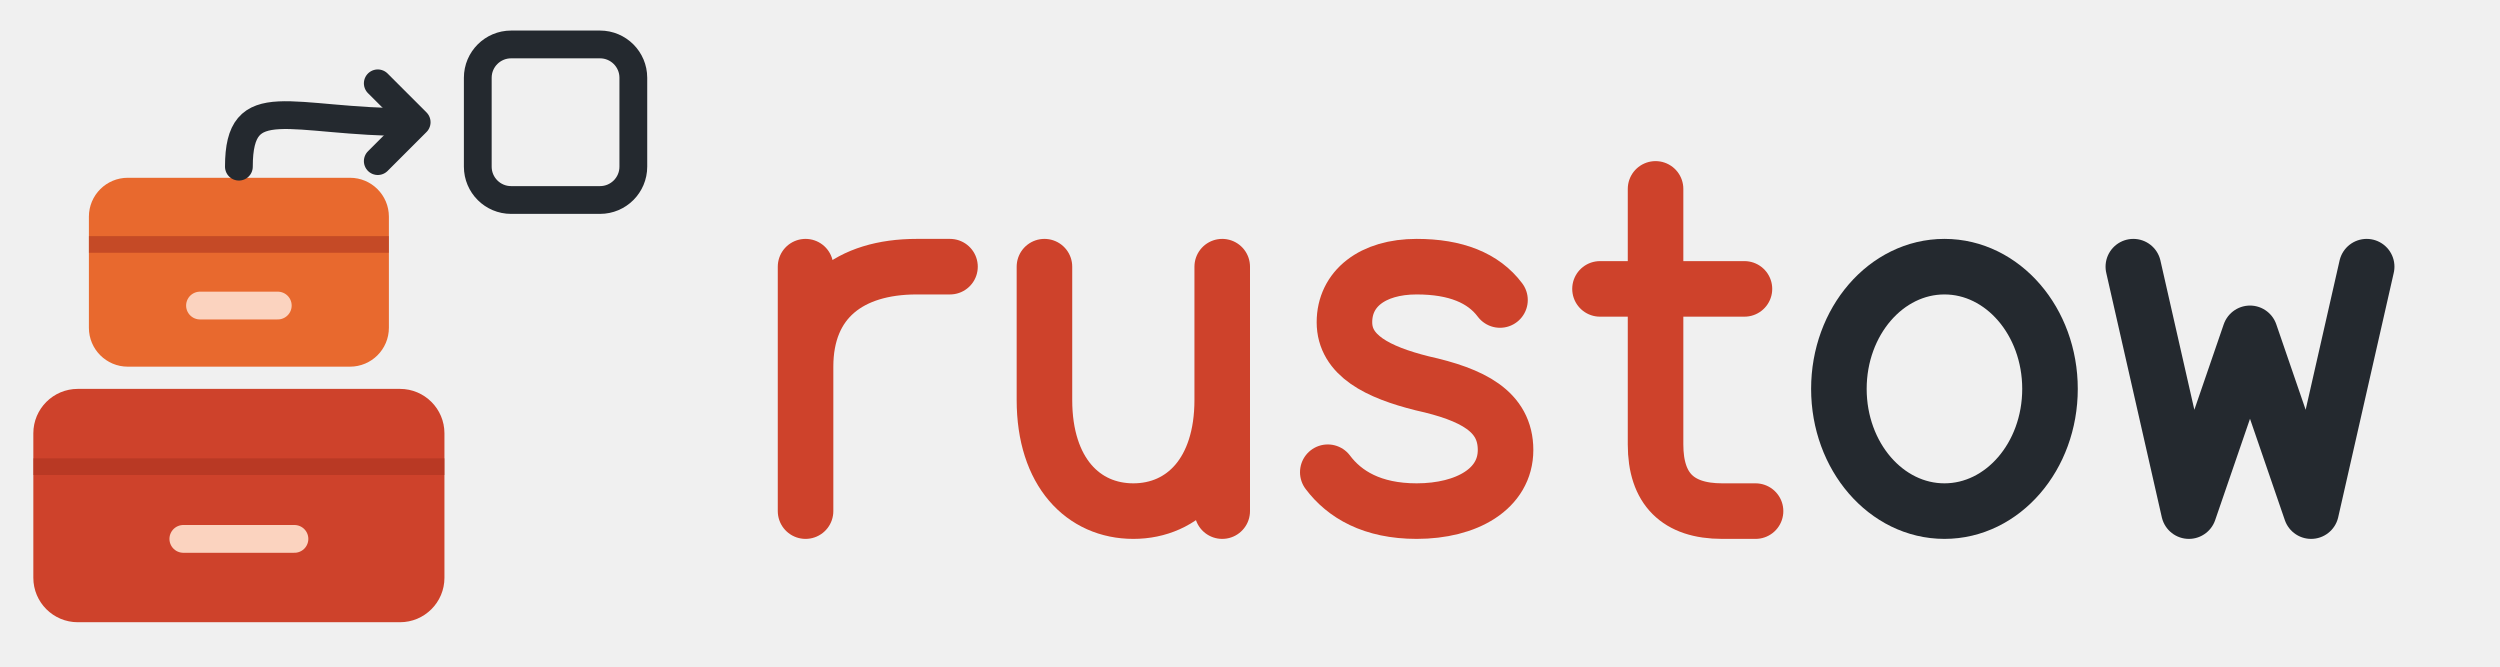
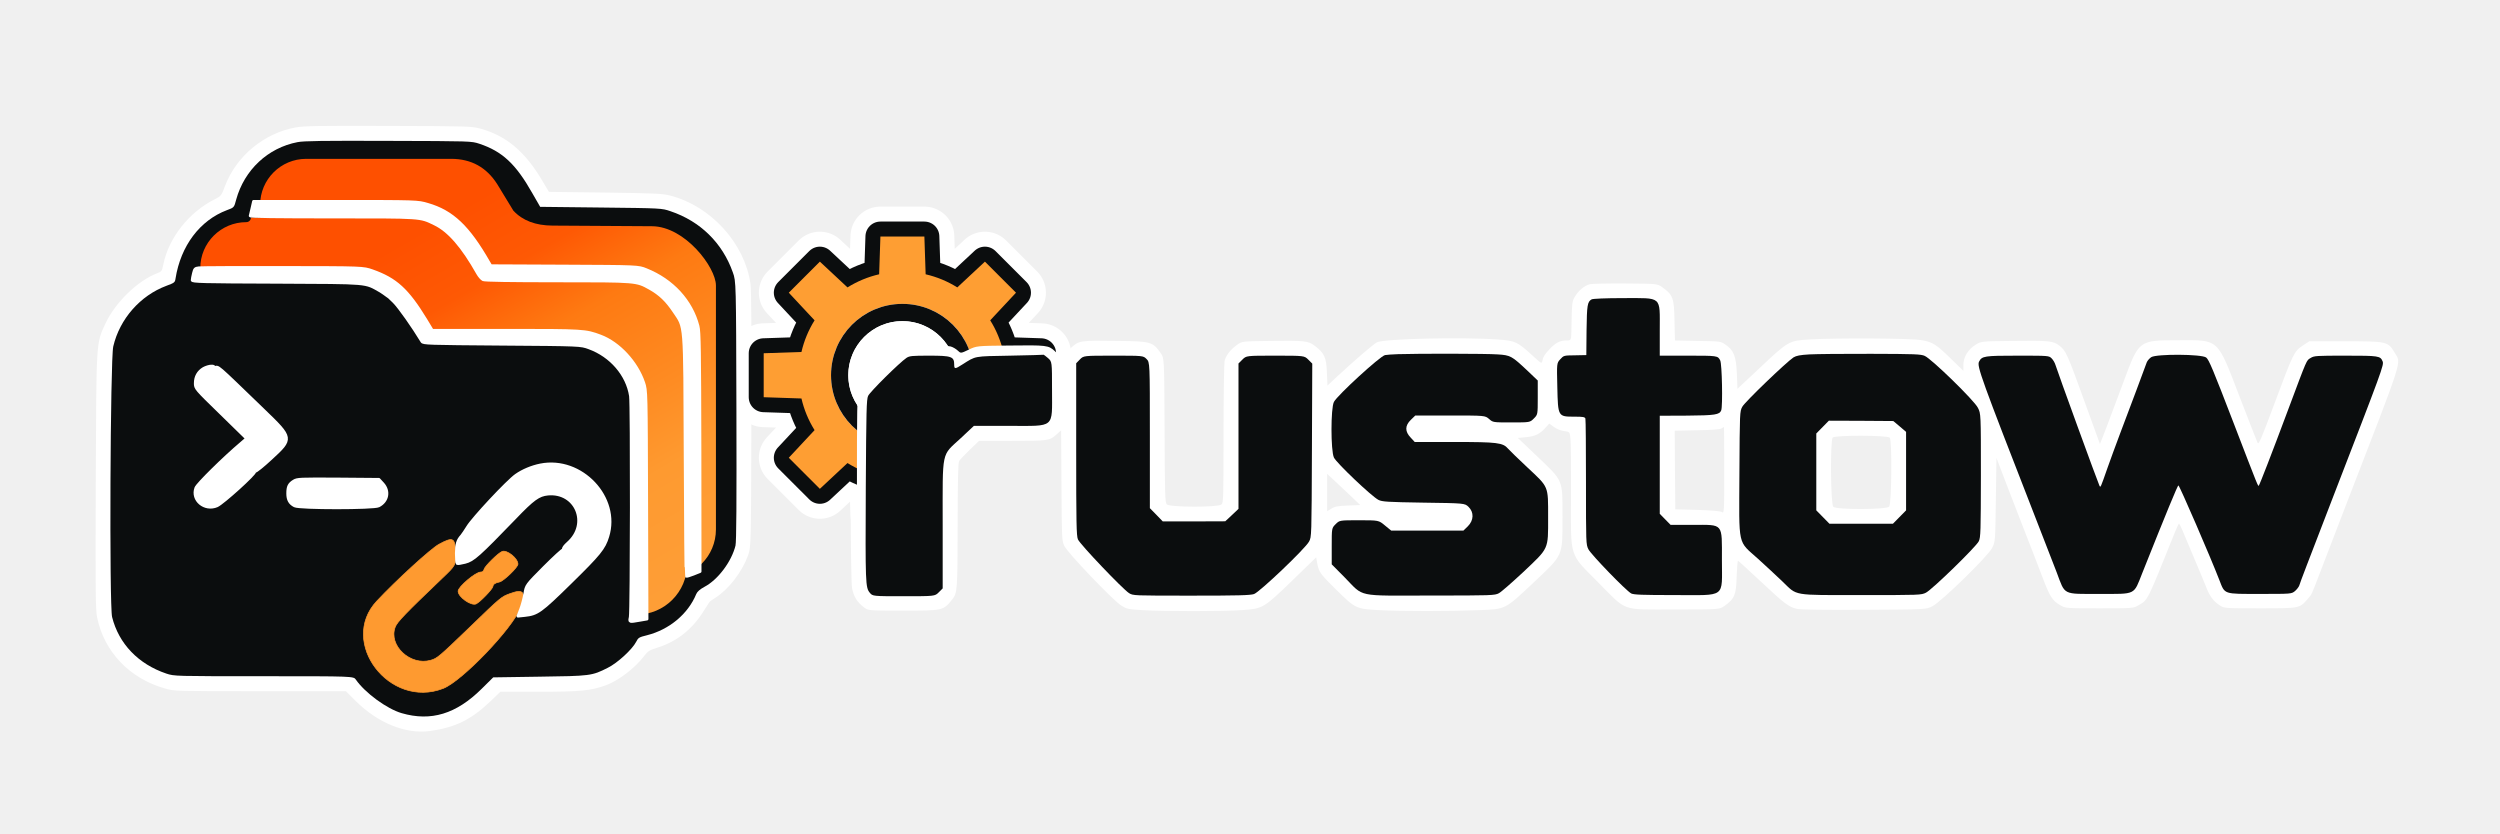
- <svg xmlns="http://www.w3.org/2000/svg" viewBox="0 0 450 120" width="450" height="120" role="img" aria-labelledby="title">
-   <style>
-     .ink { stroke: #24292f; }
-     .rust { stroke: #ce422b; }
-     @media (prefers-color-scheme: dark) { .ink { stroke: #e6edf3; } .rust { stroke: #f0643a; } }
+ <svg xmlns="http://www.w3.org/2000/svg" viewBox="0 0 2172 724" width="2172" height="724" role="img" aria-labelledby="title" version="1.1" id="svg31">
+   <style id="style1">
+     .spin { animation: spin 24s linear infinite; transform-origin: 784px 326px; }
+     .blink { animation: blink 1.1s steps(1, end) infinite; opacity: 0; }
+     @keyframes spin { to { transform: rotate(360deg); } }
+     @keyframes blink { 0%, 55% { opacity: 0; } 56%, 100% { opacity: 1; } }
+     @media (prefers-reduced-motion: reduce) { .spin, .blink { animation: none; } .blink { opacity: 0; } }
  </style>
-   <g id="icon">
-     <rect x="6" y="70" width="74" height="42" rx="8" fill="#ce422b" />
-     <rect x="16" y="32" width="54" height="34" rx="7" fill="#e8692e" />
-     <path d="M6 84 H80 M16 44 H70" stroke="#a8321f" stroke-width="3" fill="none" opacity="0.55" />
-     <path d="M33 97 H53 M36 55 H50" stroke="#fbd3bf" stroke-width="5" stroke-linecap="round" fill="none" />
-     <rect class="ink" x="86" y="8" width="28" height="28" rx="6" fill="none" stroke-width="5" />
-     <path class="ink" d="M43 30 C43 16 52 22 74 22" fill="none" stroke-width="5" stroke-linecap="round" />
-     <path class="ink" d="M68 15 L75 22 L68 29" fill="none" stroke-width="5" stroke-linecap="round" stroke-linejoin="round" />
-   </g>
-   <g fill="none" stroke-width="10" stroke-linecap="round" stroke-linejoin="round">
-     <g class="rust">
-       <path d="M145 48 V92 M145 66 C145 54 153 48 165 48 H171" />
-       <path transform="translate(183 0)" d="M5 48 V72 C5 85 12 92 21 92 C30 92 37 85 37 72 M37 48 V92" />
-       <path transform="translate(237 0)" d="M33 54 C30 50 25 48 18 48 C10 48 5 52 5 58 C5 64 11 67 19 69 C28 71 34 74 34 81 C34 88 27 92 18 92 C10 92 5 89 2 85" />
-       <path transform="translate(285 0)" d="M13 34 V80 C13 88 17 92 25 92 H31 M3 52 H29" />
-     </g>
-     <g class="ink">
-       <ellipse cx="350" cy="70" rx="19" ry="22" />
-       <path transform="translate(381 0)" d="M3 48 L13 92 L24 60 L35 92 L45 48" />
+   <g transform="translate(0,724) scale(0.1,-0.1)" id="g2">
+     <g id="sil" fill="#FFFFFF" stroke="none">
+       <path d="M2570 6133 c-275 -49 -517 -249 -615 -509 -32 -85 -33 -86 -89 -115 -224 -112 -400 -335 -447 -566 -12 -60 -14 -62 -56 -78 -169 -65 -364 -256 -448 -438 -80 -175 -78 -135 -83 -1373 -3 -980 -2 -1110 12 -1179 62 -299 282 -530 591 -617 80 -23 80 -23 825 -23 l745 0 84 -84 c194 -193 436 -291 647 -262 222 31 359 99 530 263 l81 78 336 0 c352 0 451 9 577 55 110 39 256 150 335 254 35 45 45 52 119 75 159 50 291 151 387 298 31 48 59 91 61 95 1 5 26 23 55 41 114 73 229 222 281 364 27 73 27 73 30 1178 2 780 0 1129 -8 1185 -50 351 -345 676 -698 766 -68 17 -126 20 -565 26 l-488 6 -60 101 c-148 250 -312 387 -534 448 -78 21 -95 22 -800 24 -608 2 -733 0 -805 -13z" id="path1" />
+       <path d="M13813 4771 c-47 -12 -98 -55 -129 -106 -27 -47 -27 -44 -32 -307 -2 -76 -2 -76 -47 -76 -51 0 -94 -23 -141 -74 -47 -51 -56 -66 -63 -99 -6 -32 -6 -32 -90 45 -127 116 -147 126 -293 136 -304 23 -997 7 -1055 -24 -31 -16 -186 -149 -349 -300 l-81 -76 -5 115 c-5 131 -22 168 -106 231 -55 43 -91 46 -389 42 -241 -3 -241 -3 -284 -33 -57 -40 -99 -94 -110 -141 -4 -22 -9 -307 -9 -635 0 -564 -1 -597 -18 -612 -29 -26 -451 -25 -475 1 -15 16 -17 84 -19 644 -3 626 -3 626 -33 669 -70 99 -85 104 -368 107 -337 5 -343 4 -414 -62 l-56 -52 -35 38 c-73 81 -64 79 -398 78 -300 0 -357 -6 -422 -39 -36 -19 -36 -19 -71 8 -34 26 -34 26 -246 26 -254 0 -236 8 -472 -219 -177 -171 -189 -191 -202 -332 -15 -167 -13 -1517 2 -1596 15 -73 44 -120 104 -165 36 -28 36 -28 344 -28 342 0 344 0 421 96 46 57 47 80 48 649 1 401 4 540 13 555 7 11 48 55 93 98 l80 77 275 0 c329 0 336 1 394 52 l44 39 3 -478 c3 -468 3 -479 25 -526 27 -59 419 -469 493 -517 48 -31 57 -33 188 -41 182 -11 716 -11 870 1 174 12 183 18 432 259 l205 199 10 -57 c14 -72 27 -90 172 -232 158 -156 167 -160 368 -170 197 -10 606 -10 861 0 238 9 225 2 479 241 259 244 250 224 250 565 0 334 10 311 -222 532 l-166 158 73 7 c80 8 121 29 169 84 l31 34 40 -29 c25 -18 59 -32 89 -36 49 -7 49 -7 55 -66 4 -33 6 -257 5 -499 -2 -547 -19 -493 239 -753 252 -254 189 -232 659 -232 391 0 391 0 434 30 89 62 103 97 107 256 3 77 8 139 12 137 5 -2 90 -79 190 -173 213 -200 252 -230 324 -245 36 -7 224 -10 587 -8 534 3 534 3 588 31 82 44 483 435 519 507 27 55 27 55 32 419 l5 363 47 -123 c25 -68 104 -270 173 -449 70 -179 152 -390 182 -470 62 -164 84 -198 151 -237 47 -28 47 -28 342 -28 295 0 295 0 342 28 80 47 70 26 312 629 17 43 34 78 37 78 4 0 18 -28 32 -62 14 -35 60 -144 102 -243 42 -99 88 -209 102 -245 30 -79 62 -122 116 -158 41 -27 41 -27 351 -27 350 0 343 -1 416 82 36 41 29 26 114 248 36 94 134 350 219 570 508 1313 479 1223 423 1319 -58 99 -66 101 -426 101 l-317 0 -56 -37 c-76 -51 -83 -65 -243 -495 -121 -324 -140 -369 -150 -350 -6 12 -75 189 -154 394 -200 521 -176 498 -537 497 -343 -1 -339 2 -473 -359 -109 -295 -204 -544 -206 -542 -1 1 -61 166 -133 367 -150 415 -162 443 -219 487 -55 42 -89 45 -413 41 -266 -3 -266 -3 -315 -33 -66 -42 -106 -107 -106 -175 l0 -52 -107 104 c-129 127 -159 146 -259 163 -88 16 -726 20 -969 6 -182 -11 -184 -12 -438 -251 l-190 -178 -5 132 c-7 153 -27 204 -102 254 -41 27 -43 27 -239 30 l-197 4 -4 173 c-3 197 -14 224 -107 290 -43 30 -43 30 -319 32 -153 1 -292 -2 -309 -6z m1167 -1616 c0 -376 0 -376 -22 -363 -15 8 -87 14 -213 18 l-190 5 -3 342 -2 341 192 4 c129 2 200 7 213 15 11 7 21 13 23 13 1 0 2 -169 2 -375z m1438 283 c21 -18 17 -576 -5 -600 -24 -26 -456 -28 -485 -1 -24 21 -28 582 -5 602 26 21 468 20 495 -1z m-4691 -499 l91 -87 -107 -4 c-90 -4 -114 -8 -144 -27 l-37 -23 0 163 0 162 53 -49 c28 -26 93 -87 144 -135z" id="path2" />
    </g>
  </g>
+   <defs id="defs8">
+     <linearGradient id="og2" gradientUnits="userSpaceOnUse" x1="400" y1="180" x2="620" y2="560">
+       <stop offset="0" stop-color="#FE5000" id="stop2" />
+       <stop offset=".15" stop-color="#FE5904" id="stop3" />
+       <stop offset=".3" stop-color="#FE7A12" id="stop4" />
+       <stop offset=".5" stop-color="#FE8B22" id="stop5" />
+       <stop offset=".65" stop-color="#FE9A30" id="stop6" />
+       <stop offset="1" stop-color="#FEA03A" id="stop7" />
+     </linearGradient>
+     <mask id="gearmask" maskUnits="userSpaceOnUse" x="0" y="0" width="2172" height="724">
+       <rect width="2172" height="724" fill="#fff" id="rect7" />
+       <g transform="translate(0,724) scale(0.1,-0.1)" fill="#000" id="g7">
+         <path d="M7875 4186 c-16 -7 -103 -82 -192 -166 -143 -134 -165 -158 -183 -207 -20 -54 -20 -69 -18 -881 3 -827 3 -827 27 -859 37 -49 59 -52 357 -53 274 -1 274 -1 308 25 19 15 39 41 45 58 5 18 12 279 16 586 7 629 -1 573 102 671 158 151 102 134 458 140 l315 5 37 38 38 37 0 264 c0 377 22 358 -401 354 -291 -3 -291 -3 -371 -43 -76 -38 -81 -39 -89 -21 -24 53 -53 61 -242 63 -133 2 -185 -1 -207 -11z" id="path7" />
+       </g>
+       <rect x="805" y="335" width="140" height="260" fill="#000" id="rect8" />
+     </mask>
+   </defs>
+   <g mask="url(#gearmask)" id="g13">
+     <g class="spin" id="g12">
+       <g transform="translate(784 326)" id="g11">
+         <path d="M-20.2 -87.7 L-19.1 -120.5 L19.1 -120.5 L20.2 -87.7 A90 90 0 0 1 47.7 -76.3 L47.7 -76.3 L71.7 -98.7 L98.7 -71.7 L76.3 -47.7 A90 90 0 0 1 87.7 -20.2 L87.7 -20.2 L120.5 -19.1 L120.5 19.1 L87.7 20.2 A90 90 0 0 1 76.3 47.7 L76.3 47.7 L98.7 71.7 L71.7 98.7 L47.7 76.3 A90 90 0 0 1 20.2 87.7 L20.2 87.7 L19.1 120.5 L-19.1 120.5 L-20.2 87.7 A90 90 0 0 1 -47.7 76.3 L-47.7 76.3 L-71.7 98.7 L-98.7 71.7 L-76.3 47.7 A90 90 0 0 1 -87.7 20.2 L-87.7 20.2 L-120.5 19.1 L-120.5 -19.1 L-87.7 -20.2 A90 90 0 0 1 -76.3 -47.7 L-76.3 -47.7 L-98.7 -71.7 L-71.7 -98.7 L-47.7 -76.3 A90 90 0 0 1 -20.2 -87.7 Z" fill="#FFFFFF" stroke="#FFFFFF" stroke-width="52" stroke-linejoin="round" id="path8" />
+         <path d="M-20.2 -87.7 L-19.1 -120.5 L19.1 -120.5 L20.2 -87.7 A90 90 0 0 1 47.7 -76.3 L47.7 -76.3 L71.7 -98.7 L98.7 -71.7 L76.3 -47.7 A90 90 0 0 1 87.7 -20.2 L87.7 -20.2 L120.5 -19.1 L120.5 19.1 L87.7 20.2 A90 90 0 0 1 76.3 47.7 L76.3 47.7 L98.7 71.7 L71.7 98.7 L47.7 76.3 A90 90 0 0 1 20.2 87.7 L20.2 87.7 L19.1 120.5 L-19.1 120.5 L-20.2 87.7 A90 90 0 0 1 -47.7 76.3 L-47.7 76.3 L-71.7 98.7 L-98.7 71.7 L-76.3 47.7 A90 90 0 0 1 -87.7 20.2 L-87.7 20.2 L-120.5 19.1 L-120.5 -19.1 L-87.7 -20.2 A90 90 0 0 1 -76.3 -47.7 L-76.3 -47.7 L-98.7 -71.7 L-71.7 -98.7 L-47.7 -76.3 A90 90 0 0 1 -20.2 -87.7 Z" fill="none" stroke="#0B0D0E" stroke-width="26" stroke-linejoin="round" id="path9" />
+         <path d="M-20.2 -87.7 L-19.1 -120.5 L19.1 -120.5 L20.2 -87.7 A90 90 0 0 1 47.7 -76.3 L47.7 -76.3 L71.7 -98.7 L98.7 -71.7 L76.3 -47.7 A90 90 0 0 1 87.7 -20.2 L87.7 -20.2 L120.5 -19.1 L120.5 19.1 L87.7 20.2 A90 90 0 0 1 76.3 47.7 L76.3 47.7 L98.7 71.7 L71.7 98.7 L47.7 76.3 A90 90 0 0 1 20.2 87.7 L20.2 87.7 L19.1 120.5 L-19.1 120.5 L-20.2 87.7 A90 90 0 0 1 -47.7 76.3 L-47.7 76.3 L-71.7 98.7 L-98.7 71.7 L-76.3 47.7 A90 90 0 0 1 -87.7 20.2 L-87.7 20.2 L-120.5 19.1 L-120.5 -19.1 L-87.7 -20.2 A90 90 0 0 1 -76.3 -47.7 L-76.3 -47.7 L-98.7 -71.7 L-71.7 -98.7 L-47.7 -76.3 A90 90 0 0 1 -20.2 -87.7 Z M 62 0 A 62 62 0 1 0 -62 0 A 62 62 0 1 0 62 0 Z" fill="#FE9E33" fill-rule="evenodd" id="path10" />
+         <circle r="54.5" fill="none" stroke="#0B0D0E" stroke-width="15" id="circle10" />
+         <circle r="40.5" fill="none" stroke="#FFFFFF" stroke-width="13" id="circle11" />
+       </g>
+     </g>
+   </g>
+   <g transform="translate(0,724) scale(0.1,-0.1)" id="g31">
+     <g id="rout" fill="#FFFFFF" stroke="none">
+       <path d="M7874 4229 c-53 -15 -389 -340 -411 -397 -17 -44 -18 -98 -18 -893 l0 -846 38 -46 c52 -64 68 -66 391 -67 l279 -1 46 39 c25 21 51 54 57 72 7 21 13 231 18 588 8 622 2 577 88 657 142 134 90 119 443 125 l315 5 52 53 53 52 3 249 c4 290 0 312 -62 369 -57 53 -69 54 -406 50 -275 -3 -275 -3 -344 -36 -69 -33 -69 -33 -96 -7 -15 14 -42 30 -61 35 -42 12 -342 12 -385 -1z" id="path13" />
+     </g>
+     <g id="base" fill="#0B0D0E" stroke="none">
+       <path d="M2585 6005 c-257 -49 -462 -241 -533 -499 -18 -69 -18 -69 -81 -92 -235 -89 -401 -310 -446 -594 -5 -34 -9 -37 -79 -63 -228 -85 -406 -288 -462 -527 -26 -111 -35 -2250 -10 -2351 58 -232 228 -409 471 -491 70 -23 70 -23 848 -23 779 0 779 0 799 -30 80 -115 270 -254 398 -291 254 -74 474 -7 694 211 l101 100 400 6 c445 6 457 7 595 77 84 41 213 160 247 226 18 36 25 40 94 57 194 49 357 185 428 358 10 22 30 40 72 63 116 61 235 219 269 358 8 32 10 372 8 1170 -3 1125 -3 1125 -31 1203 -90 256 -283 445 -542 532 -76 26 -76 26 -604 32 l-528 6 -69 120 c-143 253 -261 362 -459 428 -70 23 -70 23 -790 25 -568 2 -735 0 -790 -11z" id="path14" />
+       <path d="M13828 4639 c-37 -21 -41 -50 -44 -269 l-2 -215 -98 -2 c-98 -1 -98 -1 -129 -35 -30 -33 -30 -33 -25 -241 6 -258 5 -257 150 -257 76 0 89 -3 94 -17 3 -10 5 -260 5 -555 0 -529 0 -537 21 -580 24 -47 327 -360 372 -384 22 -11 93 -14 378 -14 452 0 410 -31 410 305 0 325 17 305 -252 305 l-194 0 -47 48 -47 48 0 426 0 426 236 1 c246 2 283 8 298 46 14 37 7 405 -9 434 -21 41 -22 41 -286 41 l-239 0 0 221 c0 301 25 279 -317 279 -155 0 -265 -5 -275 -11z" id="path15" />
+       <path d="M12145 4163 c-49 -2 -100 -5 -112 -8 -44 -10 -415 -350 -444 -407 -28 -55 -28 -422 0 -483 21 -46 328 -338 387 -368 32 -16 74 -19 392 -24 357 -5 357 -5 390 -36 49 -47 47 -118 -6 -170 l-38 -37 -313 0 -314 0 -55 45 c-54 45 -54 45 -224 45 -170 0 -170 0 -204 -34 -34 -34 -34 -34 -34 -192 l0 -157 113 -114 c171 -174 93 -158 747 -157 530 0 557 1 592 20 20 10 114 93 210 182 228 216 218 193 218 477 0 278 8 258 -181 435 -79 74 -154 147 -167 162 -45 52 -91 58 -468 58 l-343 0 -35 38 c-51 53 -51 104 2 155 l38 37 303 0 c303 0 303 0 338 -30 34 -30 34 -30 194 -30 161 0 161 0 195 34 34 34 34 34 34 182 l0 148 -87 83 c-139 131 -150 137 -262 144 -94 7 -686 8 -866 2z" id="path16" />
+       <path d="M15720 4161 c-82 -5 -113 -11 -138 -26 -61 -40 -423 -387 -445 -429 -22 -41 -22 -46 -25 -581 -3 -647 -18 -578 163 -741 66 -60 161 -148 211 -196 132 -127 77 -118 684 -118 513 0 521 0 563 21 56 29 437 400 459 447 16 34 17 87 18 573 0 535 0 535 -26 586 -30 62 -401 424 -462 451 -33 15 -86 17 -467 18 -236 1 -477 -2 -535 -5z m785 -626 l55 -47 0 -341 0 -341 -57 -58 -57 -58 -276 0 -276 0 -57 58 -57 58 0 334 0 334 55 56 54 55 280 -1 280 -2 56 -47z" id="path17" />
+       <path d="M8775 4150 c-319 -6 -294 -1 -413 -76 -65 -42 -72 -42 -72 -1 0 69 -23 77 -216 77 -150 0 -172 -2 -198 -19 -60 -40 -319 -296 -334 -331 -14 -30 -16 -134 -20 -794 -4 -834 -3 -871 35 -916 25 -30 25 -30 295 -30 270 0 270 0 304 34 l34 34 0 553 c0 662 -14 593 158 753 l113 106 308 0 c402 0 371 -26 371 312 0 246 0 246 -35 277 -20 17 -37 30 -38 29 -1 -1 -132 -5 -292 -8z" id="path18" />
+       <path d="M18690 4137 c-15 -10 -33 -30 -39 -45 -5 -15 -45 -119 -86 -232 -42 -113 -107 -286 -145 -385 -37 -99 -87 -234 -110 -300 -63 -180 -60 -172 -70 -155 -11 20 -370 1006 -382 1049 -5 18 -20 44 -33 57 -24 24 -24 24 -294 24 -291 0 -312 -3 -337 -52 -20 -39 15 -136 491 -1358 70 -179 152 -392 184 -474 75 -200 47 -186 371 -186 322 0 295 -13 372 181 208 522 308 764 314 762 10 -2 277 -619 356 -823 49 -126 32 -120 353 -120 273 0 273 0 304 25 16 14 33 36 37 48 7 26 77 207 287 752 440 1138 450 1164 437 1196 -20 47 -32 49 -321 49 -255 0 -274 -1 -304 -20 -38 -23 -27 1 -194 -445 -144 -386 -249 -656 -256 -663 -8 -8 2 -33 -221 547 -177 460 -213 547 -237 565 -40 30 -431 32 -477 3z" id="path19" />
+       <path d="M9382 4117 l-32 -33 0 -747 c0 -639 2 -753 15 -783 17 -42 390 -433 444 -467 36 -22 36 -22 541 -22 406 0 513 3 545 14 49 17 446 395 478 456 22 40 22 43 25 793 l3 753 -34 34 c-35 35 -35 35 -287 35 -252 0 -252 0 -286 -34 l-34 -34 0 -631 0 -632 -57 -54 -58 -54 -271 -1 -272 0 -56 58 -56 57 0 633 c0 634 0 634 -29 663 -29 29 -29 29 -288 29 -259 0 -259 0 -291 -33z" id="path20" />
+     </g>
+     <g id="orange" stroke="none">
+       <g fill="#FE9A30" stroke="#FE9A30" stroke-width="6" stroke-linejoin="round" id="g22">
+         <path d="M3815 2512 c-69 -36 -376 -317 -542 -495 -332 -356 111 -939 577 -758 162 62 605 524 670 699 52 137 30 168 -85 126 -80 -29 -80 -29 -356 -296 -264 -254 -280 -268 -336 -284 -178 -52 -371 128 -309 289 16 43 89 119 404 420 123 117 123 117 120 225 -4 130 -21 140 -143 74z" id="path21" />
+         <path d="M4363 2449 c-33 -12 -150 -127 -157 -154 -5 -18 -13 -25 -30 -25 -44 0 -196 -129 -196 -166 0 -51 116 -132 158 -110 37 20 139 126 144 150 3 21 19 32 58 40 36 8 160 128 160 155 0 49 -95 126 -137 110z" id="path22" />
+       </g>
+       <g transform="translate(0,7240) scale(10,-10)" id="g26">
+         <path d="M226 238V178A40 40 0 0 1 266 138H392Q418 138 432 160L446 183Q458 196 480 196H570A52 52 0 0 1 622 248V460A42 42 0 0 1 580 502" fill="none" stroke="#0B0D0E" stroke-width="10" stroke-linejoin="round" id="path23" />
+         <path d="m 226,238 v -60 c 0,-22.091 17.909,-40 40,-40 h 126 c 17.333,0 30.667,7.333 40,22 l 14,23 c 8,8.667 19.334,12.908 34,13 l 86.46,0.545 C 595.179,196.725 622,232.351 622,248 v 212 c 0,23.196 -18.804,42 -42,42 H 556 V 340 c 0,-27.333 -16,-41 -48,-41 h -96 l -22,-13 -32,-22 c -6.667,-8 -19.223,-16.558 -36.556,-17.891 z" fill="url(#og2)" id="path24" />
+         <path d="m 170,244 v -11 c 0,-24.301 19.699,-44 44,-44 h 131 c 13.333,0 33.227,2.221 41.894,12.221 L 408,232 c 8,6 18.667,9 32,9 h 112 c 24.853,0 45,20.147 45,45 v 204 c 0,24.301 -19.699,44 -44,44 h 3 V 340 c 0,-27.333 -16,-41 -48,-41 H 412 L 373.602,288.501 358,264 c 0.837,7.286 1.066,-72.143 -38.223,-27.34 z" fill="url(#og2)" id="path25" />
+         <path d="M170 244V233A44 44 0 0 1 214 189" fill="none" stroke="#0B0D0E" stroke-width="8" stroke-linecap="round" id="path26" />
+       </g>
+     </g>
+     <g id="white" fill="#FFFFFF" stroke="#FFFFFF" stroke-width="25" stroke-linejoin="round">
+       <path d="M2190 5433 c-7 -32 -14 -62 -16 -68 -3 -7 239 -10 713 -10 784 0 760 2 888 -60 124 -59 243 -196 376 -432 13 -23 34 -47 47 -53 15 -6 232 -10 645 -10 689 0 686 0 802 -65 88 -49 147 -106 210 -200 99 -149 93 -66 98 -1258 2 -570 6 -1040 9 -1043 3 -3 31 5 63 18 l57 23 -1 1037 c-2 886 -4 1046 -17 1095 -57 219 -222 399 -450 490 -69 28 -69 28 -710 31 l-640 3 -19 32 c-176 307 -315 439 -529 501 -88 26 -88 26 -801 26 l-712 0 -13 -57z" id="path27" />
+       <path d="m 1729,4913 c -34,-4 -38,-7 -48,-48 -6,-24 -11,-51 -11,-59 0,-13 85,-16 733,-18 819,-4 763,1 903,-78 28,-16 96.821,-71.682 100.821,-67.682 4,4 -38.841,37.968 -39.841,32.968 -2,-6 25.02,-26.286 56.02,-58.286 46,-46 165,-215 243,-344 11,-17 47,-18 695,-23 684,-5 684,-5 757,-32 190,-69 332,-234 360,-418 11,-77 9,-1866 -2,-1922 -9,-44 -11,-43 81,-27 l 64,11 -3,992 c -3,991 -3,991 -26,1061 -60,178 -215,345 -375,405 -132,49 -141,50 -822,50 h -640 l -56,93 c -159,260 -260,352 -464,424 -80,28 -80,28 -775,29 -382,1 -711,-1 -731,-3 z" id="path28" />
+       <path d="M1769 4039 c-47 -28 -72 -72 -72 -128 0 -46 0 -46 223 -263 l223 -218 -44 -38 c-154 -130 -385 -358 -397 -391 -39 -105 76 -202 184 -155 51 23 337 281 327 297 -3 5 -1 7 5 3 6 -3 67 46 135 109 191 176 191 176 -66 424 -427 412 -383 374 -425 367 -26 -4 -31 -3 -17 4 17 7 16 9 -10 9 -16 0 -46 -9 -66 -20z" id="path29" />
+       <path d="M4695 3200 c-75 -15 -154 -48 -212 -89 -73 -51 -375 -374 -420 -449 -19 -31 -43 -66 -52 -77 -36 -40 -45 -70 -46 -152 0 -45 3 -84 7 -88 3 -4 35 1 69 10 71 18 117 59 432 385 159 166 207 200 287 208 246 23 363 -259 175 -425 -29 -26 -44 -46 -39 -54 4 -7 3 -9 -3 -6 -5 3 -79 -65 -165 -151 -156 -157 -156 -157 -168 -230 -7 -40 -23 -101 -36 -134 l-24 -61 58 6 c111 12 138 31 397 285 253 248 294 298 325 401 105 337 -229 692 -585 621z" id="path30" />
+       <path d="M2553 3061 c-42 -26 -53 -49 -53 -108 0 -55 17 -86 60 -108 43 -22 687 -22 730 0 78 40 95 128 36 193 l-34 37 -354 3 c-336 2 -355 1 -385 -17z" id="path31" />
+     </g>
+   </g>
+   <rect class="blink" x="245" y="411" width="96" height="36" rx="6" fill="#0B0D0E" id="rect31" />
</svg>
